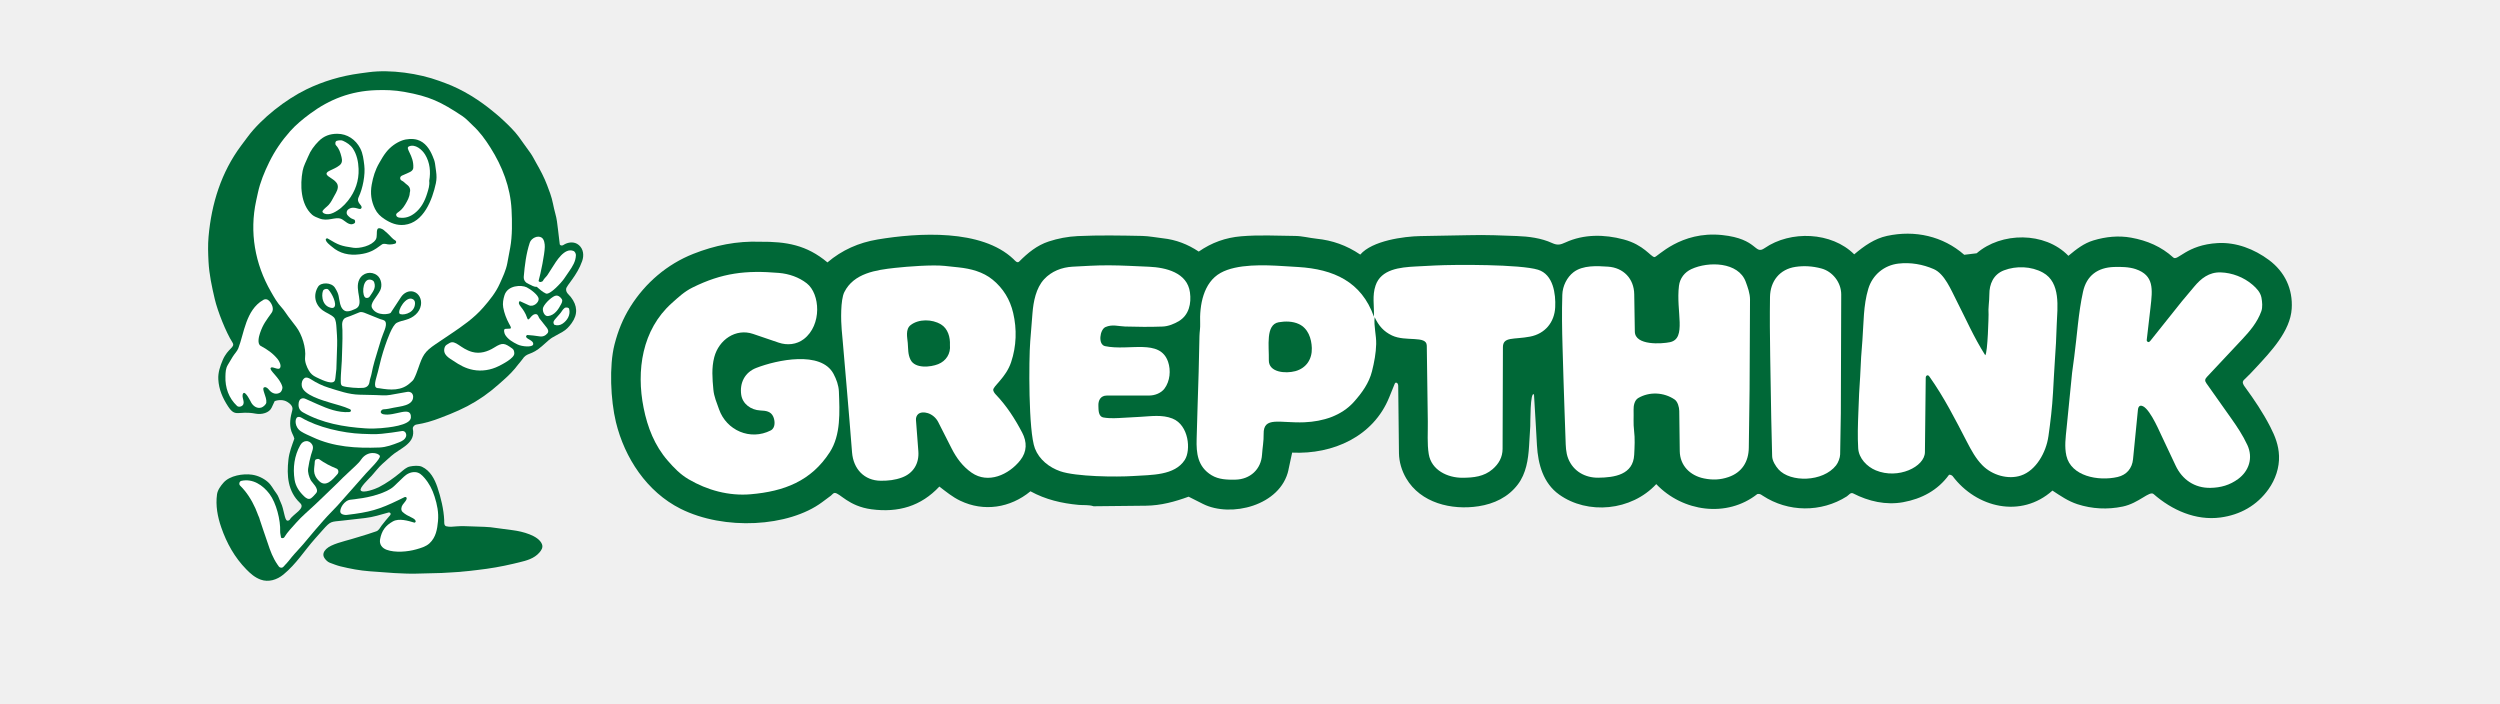
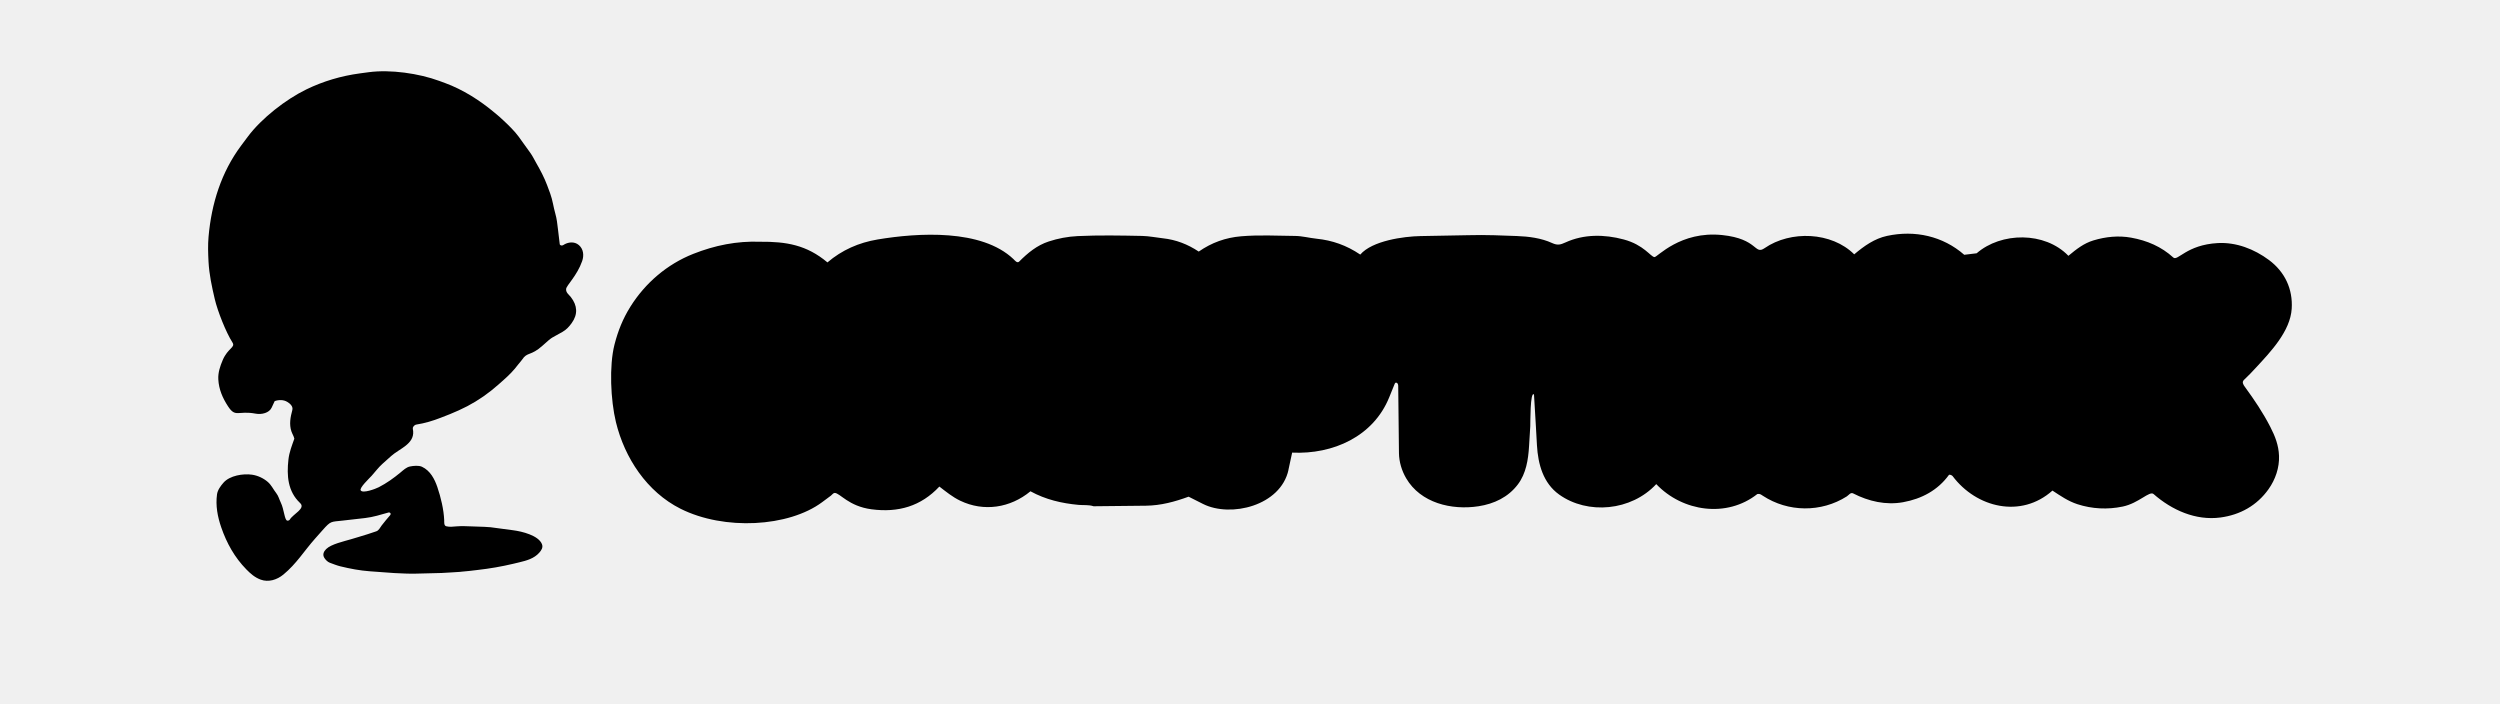
<svg xmlns="http://www.w3.org/2000/svg" id="Layer_1" data-name="Layer 1" viewBox="0 0 1920 540">
  <defs>
-     <style>
-       .cls-1 {
-         fill: #fff;
-       }
- 
-       .cls-2 {
-         fill: #006837;
-       }
- 
-       .cls-3 {
-         fill: #006837;
-       }
-     </style>
+     
  </defs>
  <g>
    <path class="cls-2" d="M989.58,360.77c-5.95,27.68-44.44,36.96-65.68,26.25l-11.05-5.57c-10.59,3.88-21.32,6.8-32.79,6.93l-40.17.43c-3.89-1.27-7.66-.69-11.58-1.06-12.9-1.21-25.14-4-36.92-10.44-15.49,12.82-35.87,15.94-53.98,7.22-5.85-2.82-10.59-6.7-15.98-10.85-14.19,15.14-31.53,20.16-52.09,17.46-17.64-2.32-24.27-12.53-28.25-12.56-1.19,0-1.84,1.25-2.95,2.08l-6.72,5c-25.72,19.14-75.21,21.9-108.76,5.06-25.81-12.95-42.94-38.98-49.63-66.53-4.08-16.8-5.28-43.22-1.09-59.59,2.68-10.47,6.4-19.82,12.26-29.16,11.39-18.14,28.15-32.52,48.21-40.46,16.64-6.59,33.57-9.98,51.35-9.32,20.05-.16,35.7,2.41,51.72,15.87,11.13-9.51,24.08-15.2,38.55-17.62,31.03-5.18,79.8-8.21,104.31,15.08.93.88,2.83,3.45,4.37,1.91,6.57-6.6,13.63-12.48,22.75-15.46,7.06-2.31,14.5-3.76,22.18-4.12,16.56-.78,32.86-.46,49.47-.13,5.46.11,10.64,1.23,15.97,1.81,10.07,1.09,19.05,4.56,27.55,10.21,10.01-6.93,20.62-10.73,32.54-11.74,13.76-1.16,27.5-.43,41.44-.27,5.62.06,10.93,1.55,16.45,2.12,12.15,1.24,23.11,5.08,33.62,12.2,9.16-10.67,33.36-13.97,46.17-14.21l36.62-.68c6.78-.13,13.39-.21,20.12.03l17.33.61c9.14.32,18.78,1.57,27.11,5.39,4.21,1.93,6.38,1.3,10.31-.49,14.03-6.42,29.77-6.26,44.66-2.27,15.55,4.16,20.68,13.32,23.64,13.56,2.06.17,19.85-20.29,51.98-16.94,27.75,2.89,24.6,15.57,32.63,10.03,19.91-13.73,51.45-12.53,68.79,4.79,7.74-6.57,15.71-12.12,25.18-14.17,21.43-4.63,42.89.14,59.32,14.51l9.53-1.16c18.75-16.32,52.33-16.84,70.46,1.95,6.25-5.19,11.86-9.61,19.23-11.84,9.48-2.87,19.32-3.85,28.96-2.11,12.29,2.23,23.19,6.88,32.37,15.25,3.35,3.05,10.15-9.77,34.15-11.09,14.17-.78,28.02,4.6,39.31,13,12.17,9.05,18.45,22.25,17.48,37.43-1.1,17.24-16.07,32.94-27.31,45.09-3.07,3.32-6.02,6.46-9.3,9.51-1.81,1.68-.66,3.62.56,5.29,7.29,9.96,14.01,19.93,19.64,30.91,3.65,7.12,6.36,13.95,6.67,22.18.34,9.09-2.78,18.17-8.04,25.58-8.89,12.54-21.83,19.76-36.95,21.77-19.05,2.53-37.3-5.71-51.37-18.02-3.09-2.7-11.33,7.05-23.73,9.63-11.62,2.42-23.48,1.83-34.7-1.81-7.13-2.31-12.98-6.39-19.22-10.47-24.08,21.54-58.4,13.24-76.68-11.14-.42-.56-2.14-1.4-2.83-.89-8.49,11.7-20.79,18.35-35.2,20.96-13.16,2.38-26.41-.63-38.35-6.76-2.01-1.03-3.37,1.34-4.9,2.31-19.67,12.46-45.05,12.22-64.49-.52-1.4-.92-2.3-1.71-4.21-1.3-23.36,18.45-57.38,13.68-77.62-7.64-19.09,20.65-52.74,23.71-74.62,7.99-12.22-8.78-16.18-23.33-17-37.82l-.86-15.29-1.41-23.68c-3.04-2.94-2.75,22.42-2.86,24.3l-.93,15.32c-.63,10.41-2.28,21.04-8.57,29.38-7.45,9.89-18.32,14.97-30.22,16.81-20.66,3.19-44.51-2.44-55.63-21.54-3.32-5.71-5.42-12.48-5.5-19.32l-.57-51.66c-.01-1.01-.51-1.98-1.01-2.24-1.12-.58-1.51.26-1.9,1.24l-4.02,9.91c-12.16,29.99-43.02,43.89-74.53,42.42l-2.85,13.23Z" />
    <path class="cls-1" d="M1095.76,265.42c-.11-8.01-16.2-2.76-26.71-7.77-6.36-3.03-10.25-7.46-13.34-14.1-.68,7.57,1.37,13.73,1.2,20.68s-1.47,13.99-3.22,20.92c-2.29,9.05-7.63,16.47-13.86,23.46-9.55,10.71-23.75,15.1-37.98,15.7-18.93.8-31.68-4.89-31.37,9.04.12,5.46-.92,10.56-1.24,15.81-.69,11.24-9.11,18.98-20.43,19.21-6.37.13-12.85-.06-18.35-3.41-10.74-6.55-11.76-17-11.44-27.85l.73-25.2.82-26.28.62-27.56c.07-3.17.68-6.16.54-9.39-.6-14.27,2.41-31.7,15.68-39.09,12.6-7.03,33.83-6.12,47.99-5.24l11.73.72c26.87,1.65,48.56,11.14,58.06,38.22.25-8.98-1.43-16.2,1.26-24.08,4.24-12.42,18.57-13.93,30.87-14.56l14.84-.76c15.6-.8,65.52-.93,79.04,3.26,11.76,3.63,13.68,18.63,13.2,28.75-.55,11.65-7.81,20.41-19.32,22.62-12.52,2.4-20.81-.16-20.84,8.12l-.25,78.05c-.02,6.58-3.01,11.63-7.73,15.69-6.56,5.63-14.46,6.51-23.14,6.54-11.44.04-23.83-5.9-25.83-18.15-1.34-8.22-.61-16.57-.73-25.03l-.79-58.3Z" />
    <path class="cls-1" d="M1573.16,335.17c-1.72,12.22-9.45,26.14-21.04,30.03-9.85,3.3-22.1-.21-29.63-7.84-5.12-5.19-8.56-11.6-11.99-18.21-8.9-17.18-17.44-34.03-28.66-49.87-.55-.78-1.09-1.25-1.85-.97-.51.19-1.02.82-1.03,1.78l-.62,57.17c-.12,11.23-20.56,21.12-37.75,13.97-6.73-2.8-13.04-9.21-13.5-16.95-.54-9.11-.24-18,.11-26.95l.6-15.05.81-13.21.74-14.79.98-12.97c1.01-13.34.68-26.81,4.53-39.54,3.26-10.78,12.26-18.08,23.13-19.34,9.36-1.08,18.71.57,27.15,4.25,8.32,3.63,13.22,15.9,17.56,24.36,7.14,13.93,13.19,27.96,21.97,41.79,1.94-1.9,2.58-30.66,2.55-31.15-.41-5.31.63-10.27.6-15.5-.05-8,3.11-15.47,11.26-18.57,9.25-3.53,20.89-3.24,29.9,1.75,13.83,7.66,11.13,26.62,10.59,39.86l-.58,14.28-.79,12.42-.8,13.23-.69,12.44c-.63,11.39-1.96,22.43-3.53,33.59Z" />
    <path class="cls-1" d="M1204.4,352.22c-1.89-4.7-1.89-9.75-2.06-14.61l-.84-23.91-.74-22.56-.73-24.91c-.39-13.37-.59-26.49-.17-39.88.21-6.76,3.6-13.45,8.59-17.29,7.23-5.55,18.26-4.79,26.42-4.27,11.99.76,20.03,9.28,20.22,21.13l.46,28.76c.17,10.82,20.63,9.46,26.99,8.11,13.07-2.77,4.46-23.68,6.91-43.29.73-5.88,4.37-10.43,9.51-12.82,13.13-6.11,36.12-5.56,41.74,9.68,1.51,4.1,3.33,8.98,3.31,13.71l-.33,68.83-.6,44.93c-.14,10.79-5.3,19.05-15.68,22.58-6.29,2.14-12.19,2.37-18.83,1-10.6-2.18-18.39-9.86-18.52-21.03l-.38-30.77c-.03-2.81-1.15-7.15-3.61-8.82-8.25-5.58-19.32-6.13-27.9-1.1-2.9,1.7-3.65,5.96-3.56,8.98.17,5.62-.31,10.69.37,16.08.77,6.16.4,12.41.09,18.52-.78,15.31-15.09,17.48-27.62,17.61-9.98.1-19.1-4.85-23.04-14.64Z" />
    <path class="cls-1" d="M580.81,282.56c15.82-6.15,49.71-13.39,59.32,4.53,2.23,4.17,3.96,8.89,4.14,13.63.58,15.57,1.6,33.26-6.99,46.56-14.3,22.16-35.01,30.12-60.85,32.32-16.67,1.42-33.23-3.11-47.51-11.48-6.56-3.85-11.24-8.76-16.12-14.37-10.04-11.55-15.49-25.44-18.5-40.47-5.76-28.74-1.19-60.02,21.55-80.4,5.08-4.55,9.66-8.91,15.99-12.05,22.78-11.28,40.95-13.39,66.35-11.23,7.84.67,15.41,3.32,21.4,7.99,10.31,8.05,11.8,32.03-2.27,42.83-5.51,4.22-12.71,4.97-19.32,2.72l-19.64-6.69c-13.25-4.51-26.29,4.46-29.81,17.88-2.14,8.16-1.47,16.39-.68,24.89.51,5.46,2.55,9.99,4.34,15.1,5.72,16.29,24.05,24.22,39.66,16.27,3.88-1.98,3.32-7.54,2.03-10.51-1.83-4.21-5.64-4.64-9.95-4.84-7.3-.34-13.68-5.1-14.69-12.03-1.31-9.03,2.67-17.2,11.54-20.65Z" />
    <path class="cls-1" d="M1725.93,341.66c4.67,10.06,1.22,20.13-7.03,26.19-6.43,4.73-13.34,6.7-21.34,6.83-12.01.2-21.57-6.25-26.65-17.04l-11.15-23.66c-2.13-4.52-10.42-23.81-16.15-22.31-1.01.27-1.55,1.64-1.68,3.01l-3.76,37.99c-.69,7.01-4.91,12.08-11.88,13.67-14.97,3.41-35.74-.68-39.31-16.33-1.57-6.91-.55-14.17.16-21.25l4.23-42.48,1.65-12.33c2.24-16.79,3.12-33.45,6.75-49.93,2.75-12.45,11.33-18.56,23.74-18.98,5.11-.17,11.6-.09,16.69,1.64,14.21,4.83,13.02,15.41,11.38,29.52l-2.89,24.92c-.1.86.52,1.39,1.15,1.56.57.16,1.11-.26,1.65-.95l24.16-30.27,9.6-11.44c5.2-6.2,11.31-11.08,20.21-10.82,8.76.26,17.75,3.71,24.4,9.42,3.18,2.73,6.17,5.86,6.95,10.03.58,3.13.97,7.35-.1,10.35-3.08,8.56-8.69,15.17-14.78,21.67l-27.03,28.82c-1.66,1.77-1.71,3.01-.33,4.96l18.93,26.76c4.62,6.54,8.97,13.03,12.42,20.46Z" />
    <path class="cls-1" d="M720.67,324.34c-3.83-7.54-12.45-9.14-15.58-6.25-1.01.93-1.78,2.52-1.63,4.44l1.83,24.04c.72,9.39-3.83,16.91-12.59,20.15-5.32,1.97-10.51,2.53-16.2,2.5-12.8-.07-21.11-9.13-22.12-21.68l-2.01-25.04-2.29-27.22-2.94-34.14-.71-7.88c-.61-6.78-1-22.88,2.01-28.91,7.28-14.58,24.44-17.02,38.86-18.61,9.89-1.09,28.82-2.52,38.22-1.53l10.68,1.13c9.38.99,18.82,3.44,26.18,9.48,8.14,6.68,13.33,15.24,15.73,25.48,2.93,12.49,2.54,25.56-1.55,37.79-4.04,12.1-14.05,18.53-13.76,21.49.09.89.9,2.29,1.78,3.21,8.5,8.88,14.78,18.64,20.45,29.44,3.76,7.17,3.84,14.59-1.52,21.34-8.74,11.02-24.61,18.27-37.29,9.46-6.85-4.76-11.63-11.23-15.38-18.62l-10.19-20.07Z" />
    <path class="cls-1" d="M847.58,320.65c5.1.9,10.68.46,15.63.18l12.57-.7c8.17-.45,16.75-1.82,24.61,1.29,12.69,5.02,14.34,24.26,9.55,31.75-7.78,12.18-25.78,11.49-39.34,12.4-13.3.88-44.31.54-56.33-3.65-8.51-2.96-16.12-8.95-19.44-17.49-5.07-13.06-4.72-68.28-3.61-82.27l1.72-21.57c.71-8.94,2.68-19.38,8.96-26.16,5.62-6.08,13.56-9.18,21.92-9.62l13.33-.7c9.86-.52,19.75-.39,29.63.05l15.6.69c12.96.57,29.46,4.46,31.51,19.72,1.15,8.53-.74,17.29-8.41,21.97-3.61,2.2-8.23,4.09-12.65,4.25-9.76.36-19.11.27-28.84-.03-5.03-.15-9.7-1.89-14.99.42-4.35,1.9-5.92,13.48-.31,14.66,18.49,3.9,42.17-6.09,48.4,12.04,2.23,6.51,1.52,14.83-2.76,20.56-2.54,3.41-7.38,5.31-11.58,5.32l-32.73.03c-4.56,0-6.68,3.44-6.45,7.98.15,2.87-.27,8.13,4.01,8.89Z" />
    <path class="cls-1" d="M1410.13,357.39c-10.19,12.98-35.19,13.17-44.17,3.17-2.26-2.51-4.87-6.62-4.95-10.18l-.69-28.97-.8-47.42c-.26-15.44-.38-30.56-.16-45.86.18-12.22,7.46-21.39,19.61-23.18,6.5-.96,13.05-.58,19.84,1.23,8.52,2.27,15.28,10.67,15.25,20l-.3,91.28-.53,31.51c-.04,2.61-1.54,6.43-3.1,8.41Z" />
    <path class="cls-3" d="M994.75,285.05c-7.33,1.99-20.51,1.08-20.29-8.48.25-10.61-2.65-27.29,7.57-29.08,5-.88,10.78-.84,15.52,1.39,7.07,3.31,9.69,11.04,9.93,18.39.28,8.57-4.27,15.49-12.73,17.79Z" />
    <path class="cls-3" d="M720.54,279.67c-5.96,2.38-17.75,3.54-21.22-3.32-2.12-4.19-1.77-8.25-2.16-12.95-.35-4.14-1.93-10.52,2.2-13.73,6.22-4.84,16.5-4.62,23.23-.59,5.46,3.27,7.26,10.03,6.96,15.87.7,6.62-2.97,12.3-9.02,14.72Z" />
  </g>
  <path class="cls-2" d="M353.67,439.17l-7.06.45-7.35.43-12.52.32c-5.07.13-10.17.35-15.33.12l-8.65-.38-18.73-1.36c-7.7-.56-15.1-1.98-22.55-3.79-2.87-.7-5.48-1.79-8.23-2.79-1.66-.61-3.21-2.25-4.07-3.58-1.72-2.64-.54-5.06,1.31-6.91,3.85-3.82,13.74-5.94,19.1-7.55l5.64-1.69c4.68-1.4,9.22-2.78,13.81-4.41,1.92-.68,2.94-2.94,4.05-4.43,2.16-2.87,4.33-5.34,6.61-8.02.39-.46.36-1.24.11-1.54s-.85-.61-1.42-.44c-5.95,1.67-11.84,3.55-17.98,4.25l-17.54,2c-8.8,1-8.72.09-15.02,7.19l-5.82,6.56c-8.6,9.69-14.29,19.32-24.34,27.62-5,4.13-11.51,6.12-17.46,3.94-4.5-1.65-7.77-4.53-11.03-7.86-8.98-9.16-15.12-20.16-19.3-32.32-2.81-8.17-4.42-16.65-3.23-25.33.46-3.34,2.87-6.58,5.01-9,4.8-5.43,15.01-7.08,21.85-6.09,4.42.64,8.8,2.68,12.15,5.58,2.79,2.41,4.27,5.8,6.49,8.61,1.7,2.15,2.28,4.76,3.44,7.14,2.64,5.41,2.84,13.37,4.94,13.94.55.15,1.63-.14,1.99-.76,2.52-4.3,12.39-8.54,7.99-12.68-9.52-8.94-10.41-21.04-9.01-33.48.63-5.63,2.66-10.71,4.53-15.99-.43-2-1.57-3.66-2.21-5.52-1.87-5.45-.81-11.04.66-16.46.76-2.79-1.68-4.97-3.85-6.28-2.9-1.76-6.57-1.72-9.69-.6l-2.36,5.06c-1.86,3.98-7.57,5.44-12.21,4.57-13.74-2.58-15.39,3.31-21.24-5.6-4.15-6.33-7.1-13.07-7.49-20.75-.27-5.23,1.38-10.1,3.38-14.79,4.01-9.35,9.93-9.67,7.51-13.48-5.01-7.86-11.45-24.12-13.61-33.37-2.25-9.62-4.29-18.94-4.8-28.82-.33-6.39-.54-12.61.02-19,2.23-25.43,9.73-49.56,25.08-70.12l5.1-6.83c10.52-14.09,29.21-28.64,45.03-36.31,12.89-6.25,26.72-10.34,40.96-12.25l6.87-.92c16.67-2.23,38.48.93,54.16,6.68l4.44,1.63c13.71,5.03,26.75,13.32,37.96,22.72l3.72,3.12,3.09,2.84c3.74,3.43,8.87,8.5,11.71,12.44l9,12.52c1.75,2.43,2.93,4.96,4.4,7.52,3.23,5.65,6.28,11.3,8.55,17.42l2.34,6.33c1.85,5,2.44,10.23,3.9,15.33,1.16,4.02,1.56,7.98,2.05,12.1l1.36,11.38c.14,1.14,1.83,1.32,2.66.76,3.64-2.45,8.59-2.99,12.03-.02,3.58,3.09,4.05,7.95,2.53,12.3-3.94,11.26-11.98,18.57-12.31,21.33-.34,2.86,2.16,4.42,3.64,6.32,5.03,6.48,5.52,13.19.62,19.98-2.03,2.8-4.02,4.99-7.1,6.77-9.01,5.2-7.02,3.07-15.09,10.38-9.39,8.5-11.82,4.63-15.95,11-.84,1.3-2.09,2.45-3.05,3.75-3.23,4.38-7.03,8.17-11.09,11.76l-4.15,3.68c-7.29,6.46-15.04,11.89-23.67,16.44h0c-3.57,1.88-9.56,4.63-13.32,6.1l-7.12,2.79c-6.11,2.39-12.25,4.23-18.77,5.25-1.14.18-1.88,1.02-2.31,1.61-.75,1.01-.21,2.32-.12,3.46.82,9.95-10.56,13.43-16.82,19.03l-6.79,6.07c-3.05,2.73-5.43,6-8.21,9.09-1.94,2.16-9.67,9.33-8.46,11.3,1.56,2.53,11.35-1.16,13.85-2.44,6.07-3.11,11.49-7,16.75-11.36,2.13-1.76,4.39-4,7.26-4.58,2.61-.52,6.68-.94,9.18.22,6.35,2.97,9.72,9.41,11.84,15.68,2.64,7.78,4.9,17.16,5.24,25.35.06,1.46-.32,4.15,1.54,4.66,2.56.71,5.59.27,8.28.06,3.79-.29,7.54-.08,11.31.05l9.79.34,4.65.31,17.63,2.35c6.48.86,19.14,3.89,21.86,10.59,1.07,2.64-.5,4.87-2.11,6.67-3.93,4.4-9.53,5.97-15.24,7.33l-4.73,1.13c-8.94,2.13-18.01,3.68-27.14,4.72-4.41.5-8.64,1.11-13.33,1.42Z" />
  <path class="cls-1" d="M275.97,214.6c-4.11,8.25,4.49,19.34-3.09,22.65-1.9.83-4.33,2-6.5,1.85-2.95-.21-4.51-3.2-5.13-5.67-1.41-5.62-.48-6.83-4-12.43-2.71-4.32-10.77-4.26-12.9-.88-3.99,6.31-2.56,13.75,3.42,18.18,2.78,2.06,6.38,3.13,8.83,5.6,1.42,1.8,1.66,5.41,1.8,7.63l.4,6.1c.32,4.95.05,9.88-.11,14.81l-.36,11.03-.77,6.96c-.12,1.09-.31,1.94-.92,2.54-2.51,2.46-11.1-2.01-13.82-3.3-2.49-1.18-4.14-2.61-5.56-4.98-1.67-2.78-3.35-6.95-2.95-10.24.87-7.12-2.31-17.53-6.93-23.58l-5.93-7.74c-1.72-2.24-3.15-4.8-5.07-6.85-3.52-3.77-5.77-7.84-8.31-12.27-12.28-21.35-16.59-45.65-11.33-69.87l1.31-6.01c1.81-8.34,4.98-15.96,8.71-23.58,4.29-8.76,9.56-16.4,15.99-23.67,4.47-5.05,9.89-9.48,15.29-13.48,15.23-11.29,31.38-17.4,50.35-18.14,7.49-.29,14.63-.05,22.05,1.28,19.64,3.51,28.07,7.65,44.5,18.5,3.16,2.09,5.43,4.79,8.17,7.32,5.49,5.07,9.56,10.71,13.56,17.04,9.14,14.44,15.31,30.35,16.2,47.63.47,9.11.63,20.3-1.03,29.17l-2.23,11.96c-1.04,5.54-3.48,10.51-5.8,15.71-3.06,6.84-7.7,12.57-12.66,18.26-7.21,8.29-16.05,14.35-25.09,20.44l-11.47,7.72c-8.73,5.88-9.94,8.66-13.39,18.57-.99,2.85-1.95,5.48-3.31,8.12-.71,1.39-1.77,2.07-2.83,3.06-6.64,6.25-15.26,5.58-23.74,4.14-.96-.16-1.91.02-2.64-.7-1.87-1.86.78-8.61,1.53-11.87,1.6-6.93,3.29-13.62,5.64-20.34,1.36-3.89,5.35-15.63,8.97-17.41,2.17-1.07,4.53-1.58,6.92-2.24,5.55-1.55,10.54-5.43,11.53-11.28.75-4.4-1.39-9.06-5.67-10.34-3.75-1.12-7.57,1.04-9.62,4.16l-7.94,12.1c-.6.91-10.45,2.91-14.2-3.54-2.15-3.7,3.62-8.53,6.17-13.76,1.76-3.6.85-9-2.35-11.47-4.58-3.53-11.07-2.15-13.71,3.12Z" />
  <path class="cls-1" d="M309.14,393.14c-1.46-1.35-.98-3.98.1-5.47s3.81-4.21,2.95-5.53c-.23-.36-.89-.64-1.48-.35l-4.35,2.13c-15.3,7.47-22.61,9.48-40.06,11.53-1.67.2-4.27-.36-4.83-1.88-.94-2.58,2.79-9.59,8.11-9.83,1.92-.08,3.71-.55,5.63-.76,7.87-.85,21.88-4.28,27.42-9.61l7.44-7.15c2.34-2.25,5.3-3.77,8.65-3.64,3.28.13,5.37,2.26,7.31,4.52,3.67,4.27,6.04,8.93,7.72,14.23,2,6.27,3.24,12.3,2.63,18.89-.58,6.28-1.59,12.4-6.43,16.95-2.79,2.63-6.61,3.68-10.27,4.73-6.67,1.91-16.26,2.69-22.67.36-3.64-1.32-5.84-4.24-5.09-8.17,1.27-6.57,4.07-10.43,9.84-13.66,4.65-2.6,11.75-.48,16.47.95.6.18,1.12-.81,1.03-1.16-.7-2.7-5.69-2.97-10.13-7.08Z" />
  <path class="cls-1" d="M198.03,395.09c-.78-1.8-1.22-3.22-1.92-4.76-2.95-6.51-6.66-12.41-11.78-17.46-1.03-1.02-.48-3.23.99-3.56,8.76-1.97,16.57,3.24,21.71,10.11s8.49,20.01,8.14,28.77c-.06,1.42.46,2.95.62,4.4.12,1.01,2.02.86,2.5.09,2.6-4.26,5.97-7.57,9.23-11.29,4.41-5.02,9.41-9.06,14.2-13.62l6.1-5.81,11.58-11.16c1.41-1.36,2.51-2.62,3.93-3.95l10.08-9.47c1.38-1.3,2.83-2.77,3.89-4.36,4.91-7.34,13.36-5.3,14.41-2.89.88,2.02-8.64,11.16-10.67,13.47l-10.71,12.12-11.16,12.59-7.8,8.16c-2.2,2.31-4.12,4.63-6.23,7.04l-2.98,3.41-9.16,10.89c-2.88,3.43-5.98,6.45-8.85,9.93-1.73,2.11-3.26,4.19-5.24,6.16-1,1-1.5,2.22-3.06,2.09-1.45-.12-1.95-1.24-2.75-2.4-3.51-5.08-5.54-10.54-7.44-16.38.18.55-7.51-21.76-6.37-19.12l-1.3-3Z" />
  <path class="cls-1" d="M203.18,297.38c-2.99.61,1.92,7.29,1.35,11.83-.18,1.42-2.32,3.27-3.64,3.73-3.22,1.12-6.25-.89-7.84-3.55-.29-.49-4.71-9.75-6.31-7.23-1.73,2.74,2.09,6.9-.6,9.32-1.05.94-2.94,1.34-4.11.25-6.37-5.94-9.19-14.08-8.9-22.66.11-3.25.13-5.99,1.85-8.86l3.71-6.19c1.33-2.22,3.42-4.19,4.33-6.51,4.51-11.53,5.65-29.22,19.02-37.09,1.78-1.05,3.46-.67,4.84.8,2.05,2.2,3.74,6.16,1.78,8.93-4.05,5.71-6.66,8.81-8.99,15.74-.86,2.55-2.32,8.24.61,9.8,4.91,2.6,9.43,5.73,12.99,10.16,1.25,1.55,2.78,4.61,1.94,6.46-1.21,2.67-5.96-1.44-7.28.21-1.49,1.87,6.99,7.45,8.88,14.41.41,1.5-.54,3.84-1.81,4.61-2.93,1.77-6.15.54-8.17-1.89-.84-1.01-2.11-2.59-3.66-2.27Z" />
  <path class="cls-1" d="M315.56,320.73c-.37,6.09-17.88,7.67-22.83,8.09-4.16.36-7.97.43-12.06.16-16.72-1.09-33.23-3.99-47.97-12.28-2.42-1.36-3.53-3.38-3.41-6.23.07-1.77.53-3.47,1.92-4.19,1.91-.99,3.49.09,5.16.83l7.61,3.38c7.72,3.43,15.55,6.47,24.08,5.99.72-.04,1.21-.31,1.39-.78.27-.73-.2-1.22-.92-1.54-4.74-2.18-9.59-3.26-14.5-4.76-5.94-1.83-21.14-5.97-22.26-12.97-.35-2.18.21-4.64,2.06-6.01,1.4-1.03,3.44-.08,4.77.76,4.51,2.88,8.94,5.09,14.03,6.65,7.74,2.37,15.2,5.1,23.36,5.29l12.63.29c3.76.09,7.22.56,10.99-.11l13.16-2.34c1.16-.21,2.33.08,3.19.7.71.52,1.33,1.75,1.34,2.96.06,7.09-10.06,7.41-15.07,8.51-2.67.59-5.1,1.13-7.82,1.25-.99.04-1.92,1.12-2.02,1.93s.93,1.61,1.9,1.82c8.81,1.97,21.86-7.17,21.27,2.62Z" />
  <path class="cls-1" d="M279.08,297.86c-3.9.42-12.45-.28-15.77-1.33-1.55-.49-1.56-1.99-1.59-3.34-.09-3.63.2-6.94.43-10.5l.36-5.53.34-10.7c.14-4.32.25-8.6.13-13.03-.08-2.76-.85-5.85,1-8.27,1.05-1.38,3.23-1.73,4.78-2.36l7.18-2.89c1.78-.72,3.66.18,5.35.86l10.71,4.3c1.3.52,3.2.59,3.95,1.91,1.7,3.01-1.69,8.62-3.15,13.39l-2.25,7.35c-1.98,6.48-3.98,12.73-5.22,19.39-.39,2.09-1.29,4.07-1.54,6.11-.34,2.73-1.98,4.33-4.7,4.63Z" />
  <path class="cls-1" d="M414.12,258.29c-3.12-.57-6.06-.72-8.96-1.01-.6-.06-1.07.64-1.12,1-.33,2.21,6.05,2.91,5.43,6.23-.44,2.35-8.45,1.77-11.99.04-3.66-1.79-7.2-3.8-9.43-7.29-.88-1.38-1.51-4.6.03-4.69l3.53-.19c1.74-.09.02-2.52-.59-3.67-2.12-3.93-3.76-8.17-4.56-12.63-.56-3.16.07-6.46,1-9.37,2.47-7.74,12.97-8.04,17.02-6.06,2.97,1.45,9.02,5.98,9.21,8.84s-4.01,6.57-7.57,4.93l-6.97-3.2c-2.53,2.9,2.95,4.48,5.77,13.12,1.16,3.53,2.83-3.53,6.84-3.06,1.61.19,1.76,2.28,2.54,3.27l5.65,7.16c1.03,1.3,1.59,3,.46,4.32-1.64,1.93-3.7,2.74-6.29,2.26Z" />
  <path class="cls-1" d="M440.54,192.77c1.02.43,1.79,2.14,1.76,3.14-.12,4.88-2.59,8.65-5.23,12.51l-3.89,5.68c-1.85,2.71-10.85,12.67-13.93,11.32-2.7-1.19-4.8-3.3-7.09-5.18-2.28.22-3.86-1.19-5.83-1.97-2.51-1-4.35-2.8-4.07-5.98.77-8.75,1.83-17.57,4.59-25.89,1.21-3.63,6.3-5.93,9.24-3.85,1.93,1.37,2.37,4.87,2.31,7.16-.14,5.55-3.08,20.11-4.74,25.89-.18.61,1.18,1.17,1.58.97s1.41-.23,1.72-.89c.88-1.85,2.54-2.96,3.59-4.61l3.56-5.58c2.99-4.69,9.36-15.67,16.42-12.71Z" />
  <path class="cls-1" d="M308.69,331.04c1.11-.19,2.08.36,2.55.93.62.76.98,2.08.61,3.23-.76,2.37-3.14,3.64-5.39,4.51-4.85,1.88-9.75,3.76-15.07,3.97-17.68.69-35.22-.38-51.29-7.94-3.08-1.45-6.03-2.56-8.87-4.38-5.19-3.32-4.91-9.99-2.76-10.98.82-.38,2.13-.15,2.97.36,12.5,7.46,31.99,11.89,46.53,12.44,5.03.19,10.04.49,15.04-.02,5.33-.55,10.41-1.22,15.69-2.12Z" />
  <path class="cls-1" d="M394.98,271.45c.08,3.62-8.97,8.22-12.01,9.74-6.01,3-12.94,4.14-19.53,2.89-5.74-1.08-10.42-3.67-15.08-6.85-2.98-2.03-8.91-4.74-6.78-10.67.52-1.45,1.96-2.13,3.59-3.08,4.76-2.8,8.33,4.31,17.5,6.82,5.95,1.63,11.8-.18,16.93-3.4,6.38-4,7.85-3.51,13.85.79,1.32.95,1.49,2.39,1.53,3.77Z" />
  <path class="cls-1" d="M238.61,368.69c.94,1.91,6.95,6.86,4.14,10.1-1.14,1.31-2.42,2.8-3.79,3.8-1.87,1.37-3.81.06-5.2-1.24-3.75-3.53-6.69-7.67-7.52-12.94-1.43-9.1-.16-18.54,4.32-26.41,1.13-1.99,2.56-3.05,4.49-3.22s3.71.92,4.76,2.8c1.37,2.45-.23,5.18-.93,7.73-.94,3.47-1.74,6.89-2.23,10.52-.4,2.99.68,6.28,1.95,8.85Z" />
  <path class="cls-1" d="M259.25,364.02c-4.07,4.74-9.04,10.32-14.08,5.52-5.79-5.52-3.55-10-3.44-14.74.02-.87.42-1.76.92-2,.55-.27,1.9-.55,2.52-.1,4.19,3.04,8.55,5.26,13.35,7.2,1.42.57,1.82,2.85.73,4.12Z" />
  <path class="cls-1" d="M431.04,233.4c-2.08,4.07-5.15,8.84-10.22,9.35-2.92.29-4.61-4.45-3.64-6.7,1.58-3.68,7.44-8.86,9.97-9.05,1.54-.12,2.65.78,3.71,1.91,1.31,1.4,1.15,2.6.18,4.49Z" />
  <path class="cls-1" d="M318.64,234.21c-1.19,7.23-10.5,8.12-11.75,6.69-1.94-2.21,5-14.14,10.21-11.09,1.6.93,1.85,2.46,1.53,4.4Z" />
  <path class="cls-1" d="M252.15,222.39c2.77,2.83,6.83,11.08,4.51,13.51-.8.84-1.82.67-2.94.37-7.47-2.01-6.82-12.11-5.17-13.64.72-.66,2.69-1.18,3.6-.25Z" />
  <path class="cls-1" d="M425.73,249.43c-1.47-2-.21-3.35,1.04-4.78l3.41-3.9c1.25-1.43,1.87-3.08,3.53-4.29.77-.56,3.06-.46,3.38.75,1.21,4.56-1.31,8.83-5.02,11.35-1.88,1.28-4.08,1.65-6.35.87Z" />
  <path class="cls-1" d="M284.02,227.62c-.71,1.1-1.81,1.33-2.88,1.15-3.3-.55-3.14-13.57,2.29-14.03,1.52-.13,3.34.44,3.92,2.02,1.65,4.47-1.09,7.42-3.34,10.86Z" />
  <path class="cls-2" d="M272.33,171.37c-3.98,2.9-7.64-2.28-10.4-3.32-4.66-1.75-10.19,2.39-16.77-.33-1.78-.73-3.93-1.45-5.43-2.78-8.95-7.95-9.33-23-7.3-33.76.76-4.02,2.75-7.27,4.18-10.85,1.88-4.69,4.7-8.46,8.23-12,3.92-3.92,8.54-5.59,14.17-5.59,7.65,0,14.14,4.41,17.67,11.24,2.07,3.99,2.53,8.45,3.09,12.94.9,7.19-1.17,17.92-4.28,24.32-2.23,4.59,2.97,6.15,2.15,8.37-1.01,2.75-5.14-2.09-9.84.96-1.08.7-1.54,1.63-1.57,2.75-.04,1.21.6,1.93,1.54,2.83,3.06,2.95,4.33,1.72,4.83,3.23.21.63.3,1.57-.28,2Z" />
  <path class="cls-2" d="M334.75,140.74c-2.7,12.62-9.41,30.26-24.1,31.93-5.82.67-10.7-1.39-15.28-4.37-3.23-2.1-5.7-4.48-7.37-7.89-2.97-6.04-3.7-12.07-2.52-18.65,1.07-5.94,2.7-11.31,5.78-16.59,1.69-2.89,3.19-5.66,5.41-8.43,3.04-3.79,7.27-7.04,12.07-8.83,3.53-1.31,8.24-1.59,11.79-.54,6.02,1.79,9.53,7.22,11.73,12.54.89,2.15,1.57,3.73,1.88,6.04l.77,5.62c.42,3.11.52,6-.16,9.16Z" />
  <path class="cls-2" d="M276.17,195.31c-8.04,1.04-15.28-.59-21.26-5.82-.63-.55-5.63-4.14-4.58-6.04.14-.25.88-.56,1.31-.3,8.61,5.21,10.31,5.75,19.81,7.15,4.52.66,13.98-1.38,17.09-6.27,1.46-2.3.31-5.6,1.32-7.98.69-1.62,3.74-.33,4.74.54l3,2.62c2.15,1.88,3.65,4.22,6.22,5.65.55.31.45,1.25.33,1.68-.29,1-4.78,1.43-6.29,1.13s-3.35-.83-4.64.14c-5.9,4.47-9.6,6.54-17.04,7.5Z" />
  <path class="cls-1" d="M252.37,157.4c1.95-2.13,3.01-4.57,4.44-7.11,1.35-2.39,3.39-5.57,2.41-8.46-1.39-4.1-8.08-5.85-8.41-8.23s5.16-2.96,9.89-6.59c2.23-1.71,2.18-3.96,1.58-6.38-.85-3.43-1.8-6.45-4.28-9.09-.79-.84-.57-3.07.69-3.4,1.39-.36,3.31-.66,4.69-.03,2.92,1.32,5.81,3.21,7.6,5.91,3.08,4.65,4.21,10.17,4.42,15.71.33,9.1-2.56,17.33-8.13,24.37-3.11,3.94-6.81,7.25-11.4,9.4-5.1,2.4-9.09-.06-8.09-1.56,1.23-1.86,3.15-2.97,4.6-4.55Z" />
  <path class="cls-1" d="M311.12,157.17c1.64-2.79,3.48-5.8,3.59-9.13.8-2.61-.1-4.73-2.15-6.2-1.42-1.01-2.45-2.43-4.12-3.18-.77-.35-1.08-1.17-1.11-1.82-.03-.78.49-1.58,1.39-1.98l4.73-2.09c1.77-.78,3.83-1.72,3.96-3.95.55-9.53-6.66-14.96-3.3-16.4,4.78-2.05,10.06,2.46,12.42,6.38,3.63,6.02,4.37,13.12,3.11,20.08.42,3.49-.62,6.56-1.62,9.79-1.82,5.91-4.65,11.27-9.49,15.04-3.51,2.73-7.17,4.03-11.72,3.44-1.07-.14-2.15-.55-2.49-1.69-.72-2.4,3.06-1.93,6.8-8.28Z" />
</svg>
